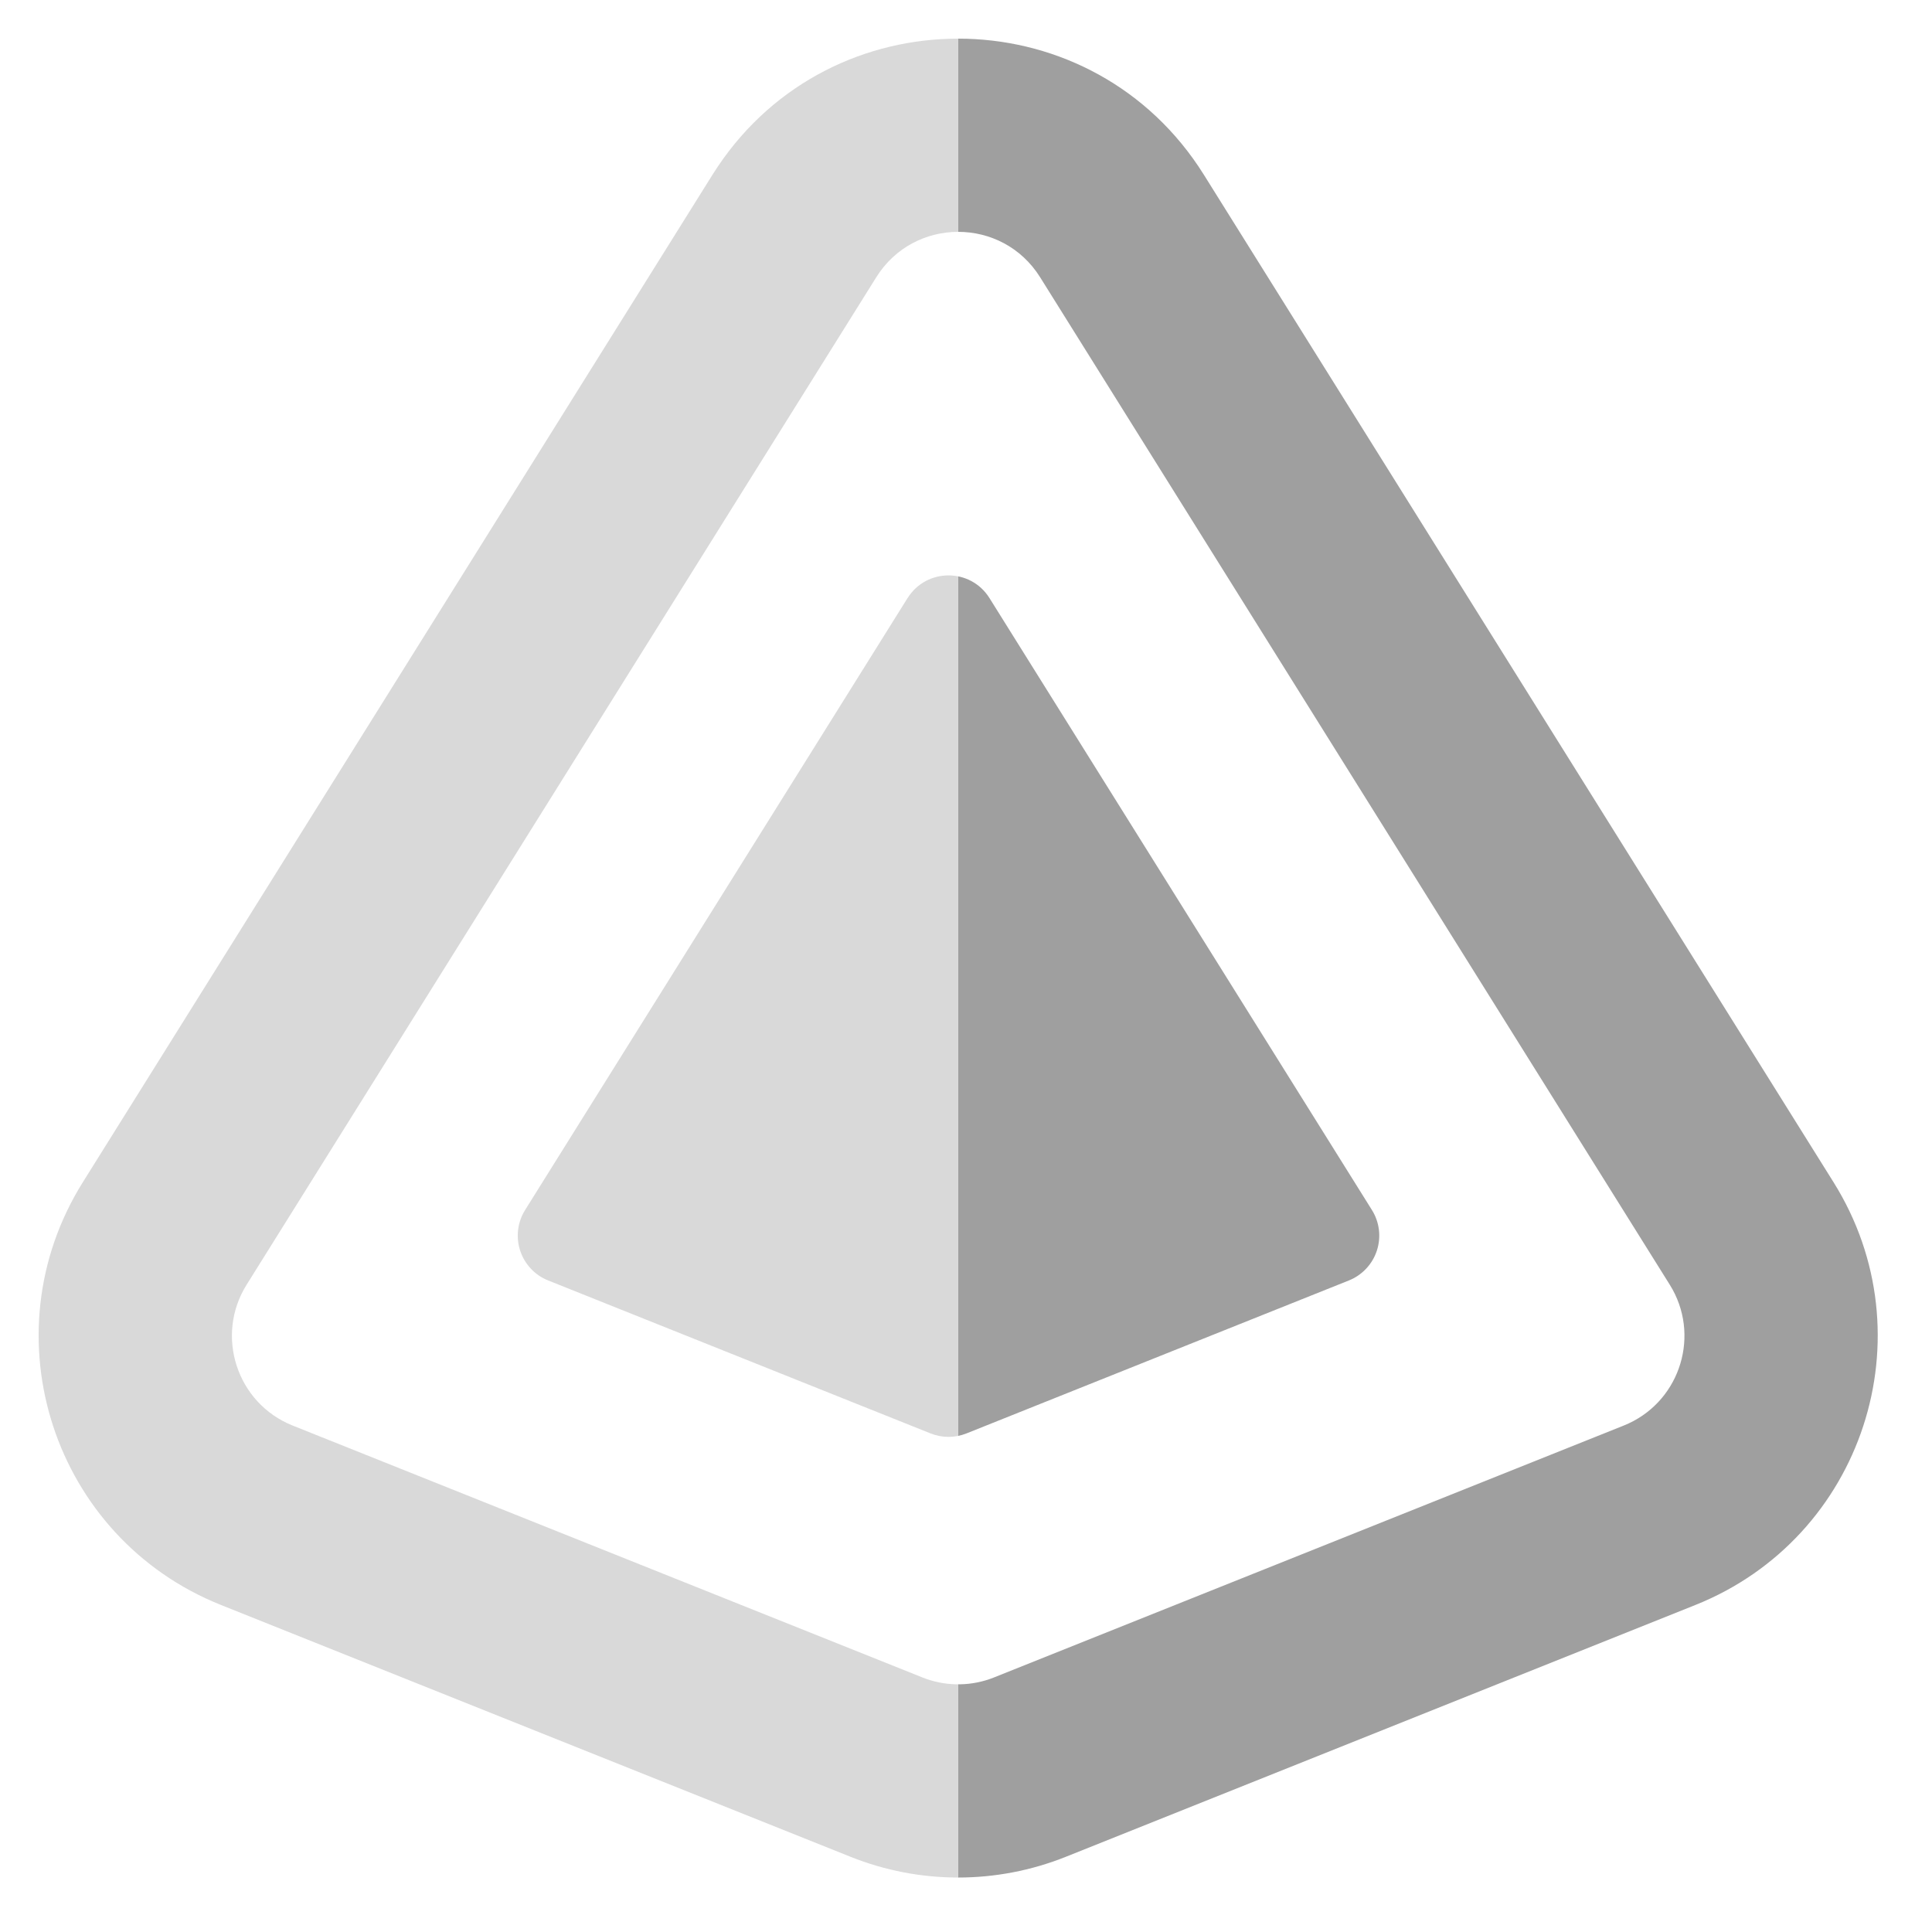
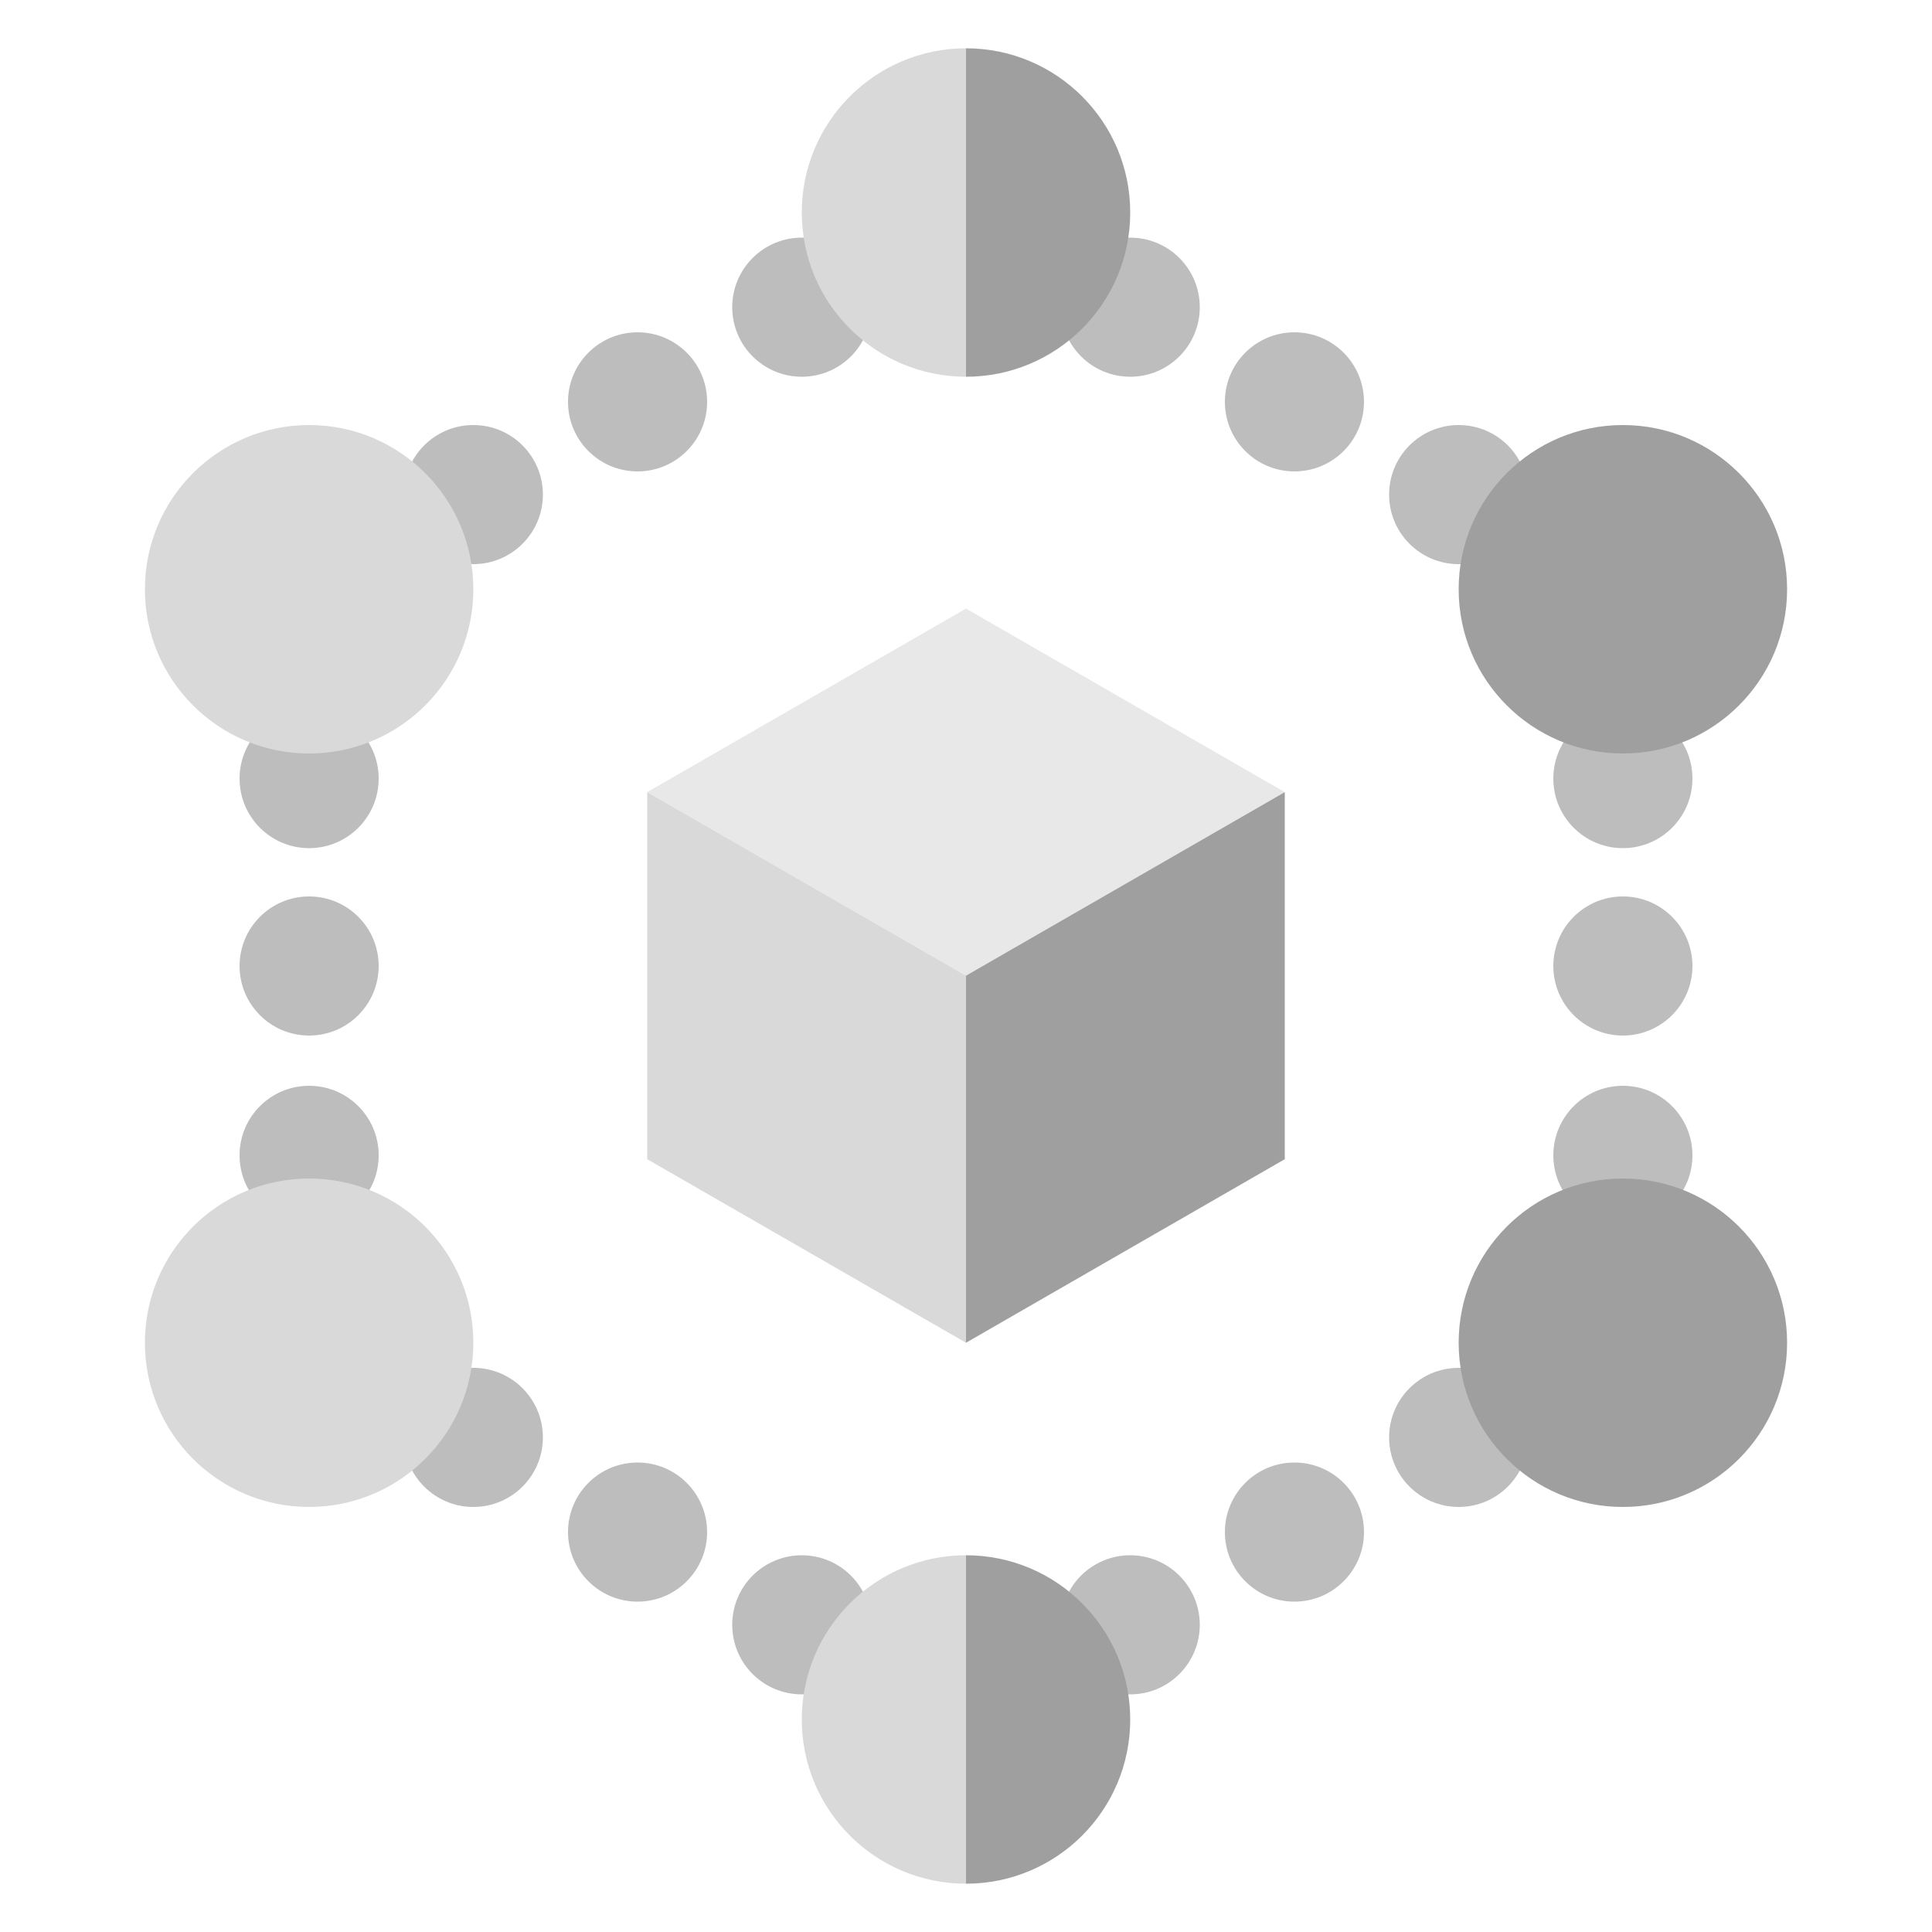
<svg xmlns="http://www.w3.org/2000/svg" width="96" height="96" fill="none" viewBox="-2 -2 100 100">
-   <path fill="url(#a)" d="M35.157 6.616c5.925-8.821 18.953-8.821 24.877 0l.281.434 32.591 52.145c4.954 7.927 1.53 18.405-7.15 21.877l-32.59 13.036a15.002 15.002 0 0 1-11.142 0L9.434 81.072C.755 77.6-2.669 67.122 2.285 59.195L34.875 7.05l.282-.434Zm16.679 5.734c-1.959-3.133-6.522-3.133-8.48 0l-32.59 52.145c-1.652 2.642-.51 6.134 2.382 7.292l32.59 13.036a5.002 5.002 0 0 0 3.49.084l.225-.084 32.59-13.036c2.802-1.121 3.961-4.434 2.53-7.042l-.147-.25-32.59-52.145Zm-6.86 16.608c.979-1.567 3.26-1.567 4.24 0L69.01 60.629a2.5 2.5 0 0 1-1.192 3.647l-19.795 7.918a2.501 2.501 0 0 1-1.857 0l-19.795-7.918a2.5 2.5 0 0 1-1.191-3.647l19.794-31.671Z" />
  <defs>
-     <linearGradient id="a" x1="0" x2="95.191" y1="47.59" y2="47.59" gradientUnits="userSpaceOnUse">
+     <linearGradient id="g" x1="0" x2="96" y1="48" y2="48" gradientUnits="userSpaceOnUse">
+       <stop stop-color="#D9D9D9" />
+       <stop offset=".5" stop-color="#D9D9D9" />
+       <stop offset=".5" stop-color="#9F9F9F" />
+       <stop offset="1" stop-color="#9F9F9F" />
+     </linearGradient>
+     <linearGradient id="s" x1="0" x2="1" y1="0" y2="0">
      <stop stop-color="#D9D9D9" />
      <stop offset=".5" stop-color="#D9D9D9" />
      <stop offset=".5" stop-color="#9F9F9F" />
      <stop offset="1" stop-color="#9F9F9F" />
    </linearGradient>
  </defs>
+   <path fill="#E8E8E8" d="M48 48.5 L31.5 39.0 L48 29.5 L64.5 39.0 Z" />
+   <path fill="#D9D9D9" d="M48 48.5 L31.5 39.0 V58.0 L48 67.5 Z" />
+   <path fill="#9F9F9F" d="M48 48.5 L64.5 39.0 V58.0 L48 67.5 Z" />
+   <circle fill="#BDBDBD" cx="56.5" cy="13.9" r="3.6" />
+   <circle fill="#BDBDBD" cx="65.0" cy="18.8" r="3.6" />
+   <circle fill="#BDBDBD" cx="73.5" cy="23.6" r="3.6" />
+   <circle fill="#BDBDBD" cx="82.0" cy="38.3" r="3.6" />
+   <circle fill="#BDBDBD" cx="82.0" cy="48.0" r="3.6" />
+   <circle fill="#BDBDBD" cx="82.0" cy="57.8" r="3.6" />
+   <circle fill="#BDBDBD" cx="73.5" cy="72.4" r="3.6" />
+   <circle fill="#BDBDBD" cx="65.0" cy="77.3" r="3.6" />
+   <circle fill="#BDBDBD" cx="56.5" cy="82.1" r="3.6" />
+   <circle fill="#BDBDBD" cx="39.5" cy="82.1" r="3.6" />
+   <circle fill="#BDBDBD" cx="31.0" cy="77.3" r="3.6" />
+   <circle fill="#BDBDBD" cx="22.5" cy="72.4" r="3.6" />
+   <circle fill="#BDBDBD" cx="14.0" cy="57.8" r="3.6" />
+   <circle fill="#BDBDBD" cx="14.0" cy="48.0" r="3.6" />
+   <circle fill="#BDBDBD" cx="14.0" cy="38.3" r="3.6" />
+   <circle fill="#BDBDBD" cx="22.5" cy="23.6" r="3.6" />
+   <circle fill="#BDBDBD" cx="31.0" cy="18.8" r="3.6" />
+   <circle fill="#BDBDBD" cx="39.5" cy="13.9" r="3.6" />
+   <circle fill="url(#g)" cx="48" cy="9" r="8.5" />
+   <circle fill="url(#g)" cx="82" cy="28.5" r="8.5" />
+   <circle fill="url(#g)" cx="82" cy="67.5" r="8.5" />
+   <circle fill="url(#g)" cx="48" cy="87" r="8.5" />
+   <circle fill="url(#g)" cx="14" cy="67.5" r="8.5" />
+   <circle fill="url(#g)" cx="14" cy="28.5" r="8.5" />
</svg>
